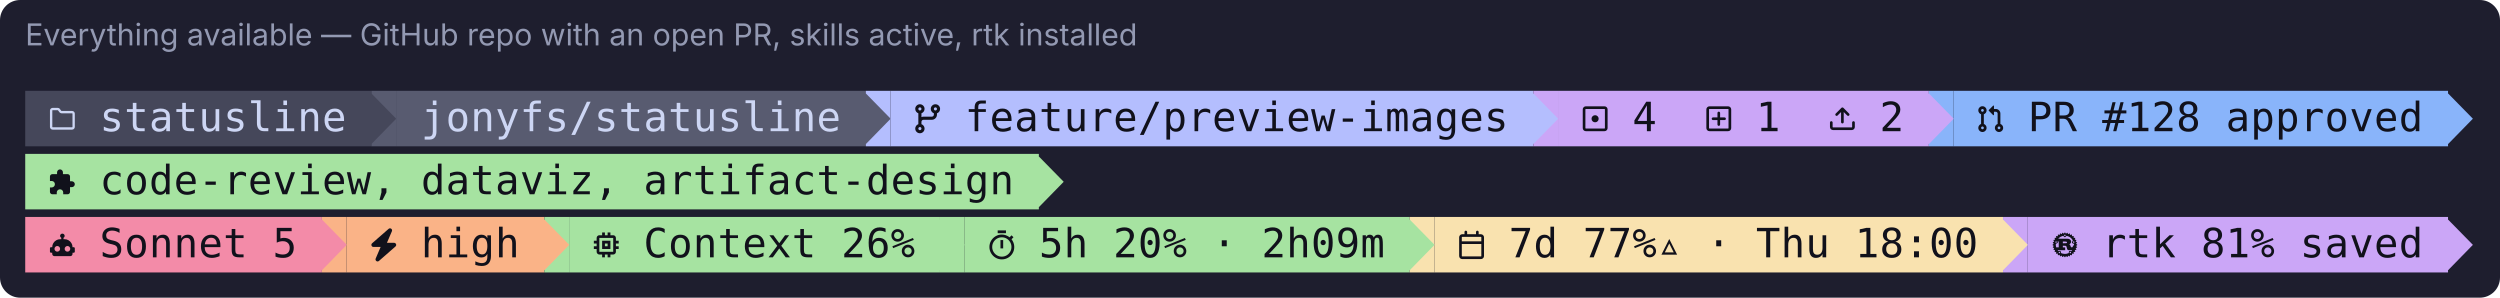
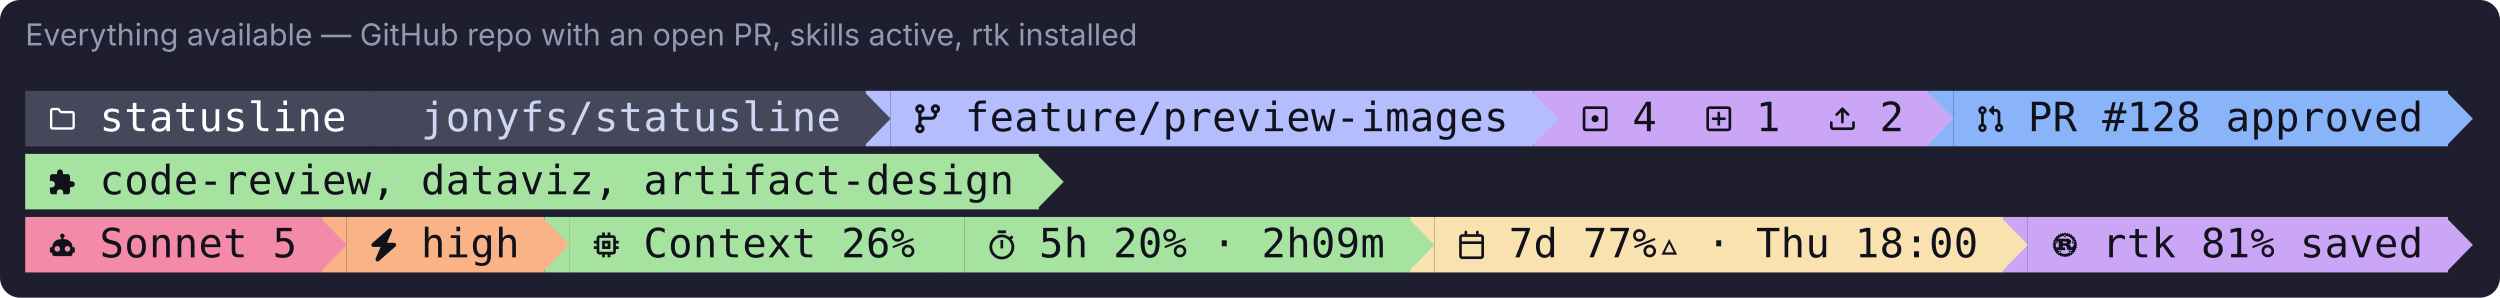
<svg xmlns="http://www.w3.org/2000/svg" width="991" height="118" viewBox="0 0 991 118" role="img" aria-label="Everything available — GitHub repo with an open PR, skills active, rtk installed">
  <rect width="991" height="118" rx="8" fill="#1e1e2e" />
  <text x="10" y="18" font-family="-apple-system,Segoe UI,system-ui,sans-serif" font-size="12" fill="#9399b2">Everything available — GitHub repo with an open PR, skills active, rtk installed</text>
  <rect x="10.00" y="36" width="137.20" height="22" fill="rgb(69,71,90)" />
-   <path d="M0 994Q0 1048 38.0 1086.0Q76 1124 132 1126H376Q406 1126 434 1112Q462 1098 480 1072L548 982Q554 976 562 976H1068Q1124 976 1162.0 938.0Q1200 900 1200 844V206Q1200 152 1162.0 114.0Q1124 76 1068 74H132Q78 74 38 114Q0 152 0 206ZM132 1012Q124 1012 118 1008Q114 1002 114 994V206Q114 198 118 194Q124 188 132 188H1068Q1076 188 1082 194Q1088 200 1088 206V844Q1088 852 1083.0 857.0Q1078 862 1068 862H562Q532 862 504.0 876.0Q476 890 458 914L390 1006Q384 1012 376 1012Z" fill="rgb(205,214,244)" transform="translate(19.80 52.00) scale(0.00821 -0.00821)" />
-   <text x="44.30" y="52" text-anchor="middle" font-family="ui-monospace,SFMono-Regular,Menlo,Consolas,monospace" font-size="16" fill="rgb(205,214,244)">s</text>
-   <text x="54.10" y="52" text-anchor="middle" font-family="ui-monospace,SFMono-Regular,Menlo,Consolas,monospace" font-size="16" fill="rgb(205,214,244)">t</text>
-   <text x="63.90" y="52" text-anchor="middle" font-family="ui-monospace,SFMono-Regular,Menlo,Consolas,monospace" font-size="16" fill="rgb(205,214,244)">a</text>
-   <text x="73.70" y="52" text-anchor="middle" font-family="ui-monospace,SFMono-Regular,Menlo,Consolas,monospace" font-size="16" fill="rgb(205,214,244)">t</text>
-   <text x="83.50" y="52" text-anchor="middle" font-family="ui-monospace,SFMono-Regular,Menlo,Consolas,monospace" font-size="16" fill="rgb(205,214,244)">u</text>
-   <text x="93.30" y="52" text-anchor="middle" font-family="ui-monospace,SFMono-Regular,Menlo,Consolas,monospace" font-size="16" fill="rgb(205,214,244)">s</text>
-   <text x="103.10" y="52" text-anchor="middle" font-family="ui-monospace,SFMono-Regular,Menlo,Consolas,monospace" font-size="16" fill="rgb(205,214,244)">l</text>
-   <text x="112.90" y="52" text-anchor="middle" font-family="ui-monospace,SFMono-Regular,Menlo,Consolas,monospace" font-size="16" fill="rgb(205,214,244)">i</text>
-   <text x="122.70" y="52" text-anchor="middle" font-family="ui-monospace,SFMono-Regular,Menlo,Consolas,monospace" font-size="16" fill="rgb(205,214,244)">n</text>
-   <text x="132.50" y="52" text-anchor="middle" font-family="ui-monospace,SFMono-Regular,Menlo,Consolas,monospace" font-size="16" fill="rgb(205,214,244)">e</text>
-   <rect x="147.20" y="36" width="9.80" height="22" fill="rgb(88,91,112)" />
+   <path d="M0 994Q0 1048 38.0 1086.0Q76 1124 132 1126H376Q406 1126 434 1112Q462 1098 480 1072L548 982Q554 976 562 976H1068Q1124 976 1162.0 938.0Q1200 900 1200 844V206Q1200 152 1162.0 114.0Q1124 76 1068 74H132Q78 74 38 114Q0 152 0 206ZM132 1012Q124 1012 118 1008Q114 1002 114 994V206Q114 198 118 194Q124 188 132 188H1068Q1076 188 1082 194Q1088 200 1088 206V844Q1088 852 1083.0 857.0Q1078 862 1068 862H562Q532 862 504.0 876.0Q476 890 458 914L390 1006Q384 1012 376 1012Z" fill="rgb(255,255,255)" transform="translate(19.80 52.00) scale(0.00821 -0.00821)" />
+   <text x="44.30" y="52" text-anchor="middle" font-family="ui-monospace,SFMono-Regular,Menlo,Consolas,monospace" font-size="16" fill="rgb(255,255,255)">s</text>
+   <text x="54.10" y="52" text-anchor="middle" font-family="ui-monospace,SFMono-Regular,Menlo,Consolas,monospace" font-size="16" fill="rgb(255,255,255)">t</text>
+   <text x="63.90" y="52" text-anchor="middle" font-family="ui-monospace,SFMono-Regular,Menlo,Consolas,monospace" font-size="16" fill="rgb(255,255,255)">a</text>
+   <text x="73.70" y="52" text-anchor="middle" font-family="ui-monospace,SFMono-Regular,Menlo,Consolas,monospace" font-size="16" fill="rgb(255,255,255)">t</text>
+   <text x="83.50" y="52" text-anchor="middle" font-family="ui-monospace,SFMono-Regular,Menlo,Consolas,monospace" font-size="16" fill="rgb(255,255,255)">u</text>
+   <text x="93.30" y="52" text-anchor="middle" font-family="ui-monospace,SFMono-Regular,Menlo,Consolas,monospace" font-size="16" fill="rgb(255,255,255)">s</text>
+   <text x="103.10" y="52" text-anchor="middle" font-family="ui-monospace,SFMono-Regular,Menlo,Consolas,monospace" font-size="16" fill="rgb(255,255,255)">l</text>
+   <text x="112.90" y="52" text-anchor="middle" font-family="ui-monospace,SFMono-Regular,Menlo,Consolas,monospace" font-size="16" fill="rgb(255,255,255)">i</text>
+   <text x="122.70" y="52" text-anchor="middle" font-family="ui-monospace,SFMono-Regular,Menlo,Consolas,monospace" font-size="16" fill="rgb(255,255,255)">n</text>
+   <text x="132.50" y="52" text-anchor="middle" font-family="ui-monospace,SFMono-Regular,Menlo,Consolas,monospace" font-size="16" fill="rgb(255,255,255)">e</text>
+   <rect x="147.20" y="36" width="9.80" height="22" fill="rgb(69,71,90)" />
  <path d="M-72 1812H13L1200 602L13 -612H-72Z" fill="rgb(69,71,90)" transform="translate(147.20 52.00) scale(0.00821 -0.00821)" />
-   <rect x="157.00" y="36" width="186.20" height="22" fill="rgb(88,91,112)" />
+   <rect x="157.00" y="36" width="186.20" height="22" fill="rgb(69,71,90)" />
  <text x="171.70" y="52" text-anchor="middle" font-family="ui-monospace,SFMono-Regular,Menlo,Consolas,monospace" font-size="16" fill="rgb(205,214,244)">j</text>
  <text x="181.50" y="52" text-anchor="middle" font-family="ui-monospace,SFMono-Regular,Menlo,Consolas,monospace" font-size="16" fill="rgb(205,214,244)">o</text>
  <text x="191.30" y="52" text-anchor="middle" font-family="ui-monospace,SFMono-Regular,Menlo,Consolas,monospace" font-size="16" fill="rgb(205,214,244)">n</text>
  <text x="201.10" y="52" text-anchor="middle" font-family="ui-monospace,SFMono-Regular,Menlo,Consolas,monospace" font-size="16" fill="rgb(205,214,244)">y</text>
  <text x="210.90" y="52" text-anchor="middle" font-family="ui-monospace,SFMono-Regular,Menlo,Consolas,monospace" font-size="16" fill="rgb(205,214,244)">f</text>
  <text x="220.70" y="52" text-anchor="middle" font-family="ui-monospace,SFMono-Regular,Menlo,Consolas,monospace" font-size="16" fill="rgb(205,214,244)">s</text>
  <text x="230.50" y="52" text-anchor="middle" font-family="ui-monospace,SFMono-Regular,Menlo,Consolas,monospace" font-size="16" fill="rgb(205,214,244)">/</text>
  <text x="240.30" y="52" text-anchor="middle" font-family="ui-monospace,SFMono-Regular,Menlo,Consolas,monospace" font-size="16" fill="rgb(205,214,244)">s</text>
  <text x="250.10" y="52" text-anchor="middle" font-family="ui-monospace,SFMono-Regular,Menlo,Consolas,monospace" font-size="16" fill="rgb(205,214,244)">t</text>
  <text x="259.90" y="52" text-anchor="middle" font-family="ui-monospace,SFMono-Regular,Menlo,Consolas,monospace" font-size="16" fill="rgb(205,214,244)">a</text>
  <text x="269.70" y="52" text-anchor="middle" font-family="ui-monospace,SFMono-Regular,Menlo,Consolas,monospace" font-size="16" fill="rgb(205,214,244)">t</text>
  <text x="279.50" y="52" text-anchor="middle" font-family="ui-monospace,SFMono-Regular,Menlo,Consolas,monospace" font-size="16" fill="rgb(205,214,244)">u</text>
  <text x="289.30" y="52" text-anchor="middle" font-family="ui-monospace,SFMono-Regular,Menlo,Consolas,monospace" font-size="16" fill="rgb(205,214,244)">s</text>
  <text x="299.10" y="52" text-anchor="middle" font-family="ui-monospace,SFMono-Regular,Menlo,Consolas,monospace" font-size="16" fill="rgb(205,214,244)">l</text>
  <text x="308.90" y="52" text-anchor="middle" font-family="ui-monospace,SFMono-Regular,Menlo,Consolas,monospace" font-size="16" fill="rgb(205,214,244)">i</text>
  <text x="318.70" y="52" text-anchor="middle" font-family="ui-monospace,SFMono-Regular,Menlo,Consolas,monospace" font-size="16" fill="rgb(205,214,244)">n</text>
  <text x="328.50" y="52" text-anchor="middle" font-family="ui-monospace,SFMono-Regular,Menlo,Consolas,monospace" font-size="16" fill="rgb(205,214,244)">e</text>
  <rect x="343.20" y="36" width="9.80" height="22" fill="rgb(180,190,254)" />
-   <path d="M-72 1812H13L1200 602L13 -612H-72Z" fill="rgb(88,91,112)" transform="translate(343.20 52.00) scale(0.00821 -0.00821)" />
+   <path d="M-72 1812H13L1200 602L13 -612H-72Z" fill="rgb(69,71,90)" transform="translate(343.20 52.00) scale(0.00821 -0.00821)" />
  <rect x="353.00" y="36" width="254.80" height="22" fill="rgb(180,190,254)" />
  <path d="M750 1076Q750 1168 816.0 1234.0Q882 1300 975.0 1300.0Q1068 1300 1134.0 1234.0Q1200 1168 1200 1076Q1200 1004 1158 944Q1116 886 1049 864V800Q1049 698 976 624Q903 550 800 550H400Q359 550 329 522Q299 492 300 450V338Q366 314 408.0 256.0Q450 198 450 126Q450 32 384.0 -34.0Q318 -100 225 -100Q132 -100 66 -34Q0 32 0 126Q0 198 42.0 256.0Q84 314 150 338V864Q84 888 42.0 946.0Q0 1004 0 1076Q0 1168 66.0 1234.0Q132 1300 225.0 1300.0Q318 1300 384.0 1234.0Q450 1168 450 1076Q450 1004 408.0 946.0Q366 888 300 864V680Q348 700 400 700H800Q841 700 871.0 730.0Q901 760 900 800V864Q834 888 792.0 946.0Q750 1004 750 1076ZM225 1000Q255 1000 277.0 1022.0Q299 1044 300 1076Q300 1106 278.0 1128.0Q256 1150 225.0 1150.0Q194 1150 172.0 1128.0Q150 1106 150.0 1075.0Q150 1044 172.0 1022.0Q194 1000 225 1000ZM975 1000Q1005 1000 1027.0 1022.0Q1049 1044 1049.0 1075.0Q1049 1106 1028 1128Q1006 1150 975.0 1150.0Q944 1150 922.0 1128.0Q900 1106 900.0 1075.0Q900 1044 922.0 1022.0Q944 1000 975 1000ZM225 50Q255 50 277 72Q299 94 300 126Q300 156 278.0 178.0Q256 200 225.0 200.0Q194 200 172.0 178.0Q150 156 150.0 125.0Q150 94 172.0 72.0Q194 50 225 50Z" fill="rgb(17,17,27)" transform="translate(362.80 52.00) scale(0.00821 -0.00821)" />
  <text x="387.30" y="52" text-anchor="middle" font-family="ui-monospace,SFMono-Regular,Menlo,Consolas,monospace" font-size="16" fill="rgb(17,17,27)">f</text>
  <text x="397.10" y="52" text-anchor="middle" font-family="ui-monospace,SFMono-Regular,Menlo,Consolas,monospace" font-size="16" fill="rgb(17,17,27)">e</text>
  <text x="406.90" y="52" text-anchor="middle" font-family="ui-monospace,SFMono-Regular,Menlo,Consolas,monospace" font-size="16" fill="rgb(17,17,27)">a</text>
  <text x="416.70" y="52" text-anchor="middle" font-family="ui-monospace,SFMono-Regular,Menlo,Consolas,monospace" font-size="16" fill="rgb(17,17,27)">t</text>
  <text x="426.50" y="52" text-anchor="middle" font-family="ui-monospace,SFMono-Regular,Menlo,Consolas,monospace" font-size="16" fill="rgb(17,17,27)">u</text>
  <text x="436.30" y="52" text-anchor="middle" font-family="ui-monospace,SFMono-Regular,Menlo,Consolas,monospace" font-size="16" fill="rgb(17,17,27)">r</text>
  <text x="446.10" y="52" text-anchor="middle" font-family="ui-monospace,SFMono-Regular,Menlo,Consolas,monospace" font-size="16" fill="rgb(17,17,27)">e</text>
  <text x="455.90" y="52" text-anchor="middle" font-family="ui-monospace,SFMono-Regular,Menlo,Consolas,monospace" font-size="16" fill="rgb(17,17,27)">/</text>
  <text x="465.70" y="52" text-anchor="middle" font-family="ui-monospace,SFMono-Regular,Menlo,Consolas,monospace" font-size="16" fill="rgb(17,17,27)">p</text>
  <text x="475.50" y="52" text-anchor="middle" font-family="ui-monospace,SFMono-Regular,Menlo,Consolas,monospace" font-size="16" fill="rgb(17,17,27)">r</text>
  <text x="485.30" y="52" text-anchor="middle" font-family="ui-monospace,SFMono-Regular,Menlo,Consolas,monospace" font-size="16" fill="rgb(17,17,27)">e</text>
  <text x="495.10" y="52" text-anchor="middle" font-family="ui-monospace,SFMono-Regular,Menlo,Consolas,monospace" font-size="16" fill="rgb(17,17,27)">v</text>
  <text x="504.90" y="52" text-anchor="middle" font-family="ui-monospace,SFMono-Regular,Menlo,Consolas,monospace" font-size="16" fill="rgb(17,17,27)">i</text>
  <text x="514.70" y="52" text-anchor="middle" font-family="ui-monospace,SFMono-Regular,Menlo,Consolas,monospace" font-size="16" fill="rgb(17,17,27)">e</text>
  <text x="524.50" y="52" text-anchor="middle" font-family="ui-monospace,SFMono-Regular,Menlo,Consolas,monospace" font-size="16" fill="rgb(17,17,27)">w</text>
  <text x="534.30" y="52" text-anchor="middle" font-family="ui-monospace,SFMono-Regular,Menlo,Consolas,monospace" font-size="16" fill="rgb(17,17,27)">-</text>
  <text x="544.10" y="52" text-anchor="middle" font-family="ui-monospace,SFMono-Regular,Menlo,Consolas,monospace" font-size="16" fill="rgb(17,17,27)">i</text>
  <text x="553.90" y="52" text-anchor="middle" font-family="ui-monospace,SFMono-Regular,Menlo,Consolas,monospace" font-size="16" fill="rgb(17,17,27)">m</text>
  <text x="563.70" y="52" text-anchor="middle" font-family="ui-monospace,SFMono-Regular,Menlo,Consolas,monospace" font-size="16" fill="rgb(17,17,27)">a</text>
  <text x="573.50" y="52" text-anchor="middle" font-family="ui-monospace,SFMono-Regular,Menlo,Consolas,monospace" font-size="16" fill="rgb(17,17,27)">g</text>
  <text x="583.30" y="52" text-anchor="middle" font-family="ui-monospace,SFMono-Regular,Menlo,Consolas,monospace" font-size="16" fill="rgb(17,17,27)">e</text>
  <text x="593.10" y="52" text-anchor="middle" font-family="ui-monospace,SFMono-Regular,Menlo,Consolas,monospace" font-size="16" fill="rgb(17,17,27)">s</text>
  <rect x="607.80" y="36" width="9.80" height="22" fill="rgb(203,166,247)" />
  <path d="M-72 1812H13L1200 602L13 -612H-72Z" fill="rgb(180,190,254)" transform="translate(607.80 52.00) scale(0.00821 -0.00821)" />
  <rect x="617.60" y="36" width="147.00" height="22" fill="rgb(203,166,247)" />
  <path d="M1050 1200Q1112 1200 1156 1157Q1200 1113 1200 1050V150Q1200 87 1156 44Q1112 0 1050 0H150Q88 0 44.0 44.0Q0 88 0 150V1050Q0 1113 44.0 1157.0Q88 1201 150 1200ZM150 1072Q142 1072 134 1065Q128 1059 128 1050V150Q128 141 134.0 135.0Q140 129 150 129H1050Q1058 129 1066 135Q1070 141 1070 150V1050Q1070 1059 1066 1065Q1060 1071 1050 1072ZM600 429H596Q524 429 474.0 479.0Q424 529 424.0 600.0Q424 671 474.0 721.0Q524 771 596 771H600Q670 770 719.0 720.0Q768 670 768.0 600.0Q768 530 719.0 480.0Q670 430 600 429Z" fill="rgb(17,17,27)" transform="translate(627.40 52.00) scale(0.00821 -0.00821)" />
  <text x="651.90" y="52" text-anchor="middle" font-family="ui-monospace,SFMono-Regular,Menlo,Consolas,monospace" font-size="16" fill="rgb(17,17,27)">4</text>
  <path d="M150 1200H1050Q1112 1200 1156 1157Q1200 1113 1200 1050V150Q1200 87 1156 44Q1112 0 1050 0H150Q88 0 44.0 44.0Q0 88 0 150V1050Q0 1113 44 1157Q88 1200 150 1200ZM1050 1072H150Q142 1072 134 1065Q128 1059 128 1050V150Q128 141 134.0 135.0Q140 129 150 129H1050Q1058 129 1066 135Q1070 141 1070 150V1050Q1070 1059 1066 1065Q1058 1072 1050 1072ZM664 879V664H878Q904 664 924 646Q942 627 942.0 600.0Q942 573 924 555Q904 536 878 536H664V322Q664 295 645.0 276.0Q626 257 600.0 257.0Q574 257 555.0 276.0Q536 295 536 322V536H322Q296 536 277.0 555.0Q258 574 258.0 600.0Q258 626 276 646Q296 665 322 664H536V879Q536 905 555.0 924.0Q574 943 600.0 943.0Q626 943 645.0 924.0Q664 905 664 879Z" fill="rgb(17,17,27)" transform="translate(676.40 52.00) scale(0.00821 -0.00821)" />
  <text x="700.90" y="52" text-anchor="middle" font-family="ui-monospace,SFMono-Regular,Menlo,Consolas,monospace" font-size="16" fill="rgb(17,17,27)">1</text>
  <path d="M150 54Q88 54 44.0 98.0Q0 142 0 204V418Q0 444 19.0 463.0Q38 482 64.0 482.0Q90 482 110 462Q128 444 128 418V204Q128 194 134.0 188.0Q140 182 150 182H1050Q1058 182 1066 188Q1070 194 1070 204V418Q1070 444 1090 462Q1110 482 1136 482Q1162 482 1181.0 463.0Q1200 444 1200 418V204Q1200 140 1156 98Q1112 54 1050 54ZM924 848Q942 830 942.0 803.0Q942 776 923.0 757.0Q904 738 878 738Q852 738 832 758L664 926V440Q664 412 645.0 393.0Q626 374 600.0 374.0Q574 374 555.0 393.0Q536 412 536 440V926L368 758Q348 738 322 738Q296 738 277.0 757.0Q258 776 258.0 803.0Q258 830 276 848L554 1128Q574 1146 600 1146Q626 1146 646 1128Z" fill="rgb(17,17,27)" transform="translate(725.40 52.00) scale(0.00821 -0.00821)" />
  <text x="749.90" y="52" text-anchor="middle" font-family="ui-monospace,SFMono-Regular,Menlo,Consolas,monospace" font-size="16" fill="rgb(17,17,27)">2</text>
  <rect x="764.60" y="36" width="9.80" height="22" fill="rgb(137,180,250)" />
  <path d="M-72 1812H13L1200 602L13 -612H-72Z" fill="rgb(203,166,247)" transform="translate(764.60 52.00) scale(0.00821 -0.00821)" />
  <rect x="774.40" y="36" width="196.00" height="22" fill="rgb(137,180,250)" />
  <path d="M0 1005Q0 1087 59.0 1146.0Q118 1205 200.0 1205.0Q282 1205 341.0 1146.0Q400 1087 400 1004Q400 940 363.0 889.0Q326 838 267 816V349Q326 328 363 276Q400 225 400 160Q400 78 341.0 19.0Q282 -40 200.0 -40.0Q118 -40 59.0 19.0Q0 78 0 160Q0 224 38 276Q75 327 134 349V816Q75 837 38 889Q0 941 0 1005ZM505 1020 718 1233Q725 1240 733 1240Q742 1240 749.0 1234.0Q756 1228 756 1218V1072H845Q937 1072 1001 1006Q1066 941 1066 849V349Q1125 328 1163 276Q1200 225 1200 160Q1200 78 1141.0 19.0Q1082 -40 1000.0 -40.0Q918 -40 859.0 19.0Q800 78 800 160Q800 224 837 276Q874 327 933 349V849Q933 885 907 912Q881 938 845 938H756V792V791Q756 782 749.0 776.0Q742 770 733 769Q724 769 718 776L505 989Q498 996 498 1005Q498 1013 505 1020ZM154 1052Q134 1033 134.0 1005.0Q134 977 154 958Q174 938 200 938Q227 938 247.0 958.0Q267 978 267 1005Q267 1033 247 1052Q227 1072 200.0 1072.0Q173 1072 154 1052ZM154 207Q134 188 134.0 160.0Q134 132 154 113Q174 93 200 93Q227 93 247.0 113.0Q267 133 267 160Q267 188 247 207Q227 227 200.0 227.0Q173 227 154 207ZM933 160Q933 132 953 113Q973 93 1000.0 93.0Q1027 93 1047.0 113.0Q1067 133 1066 160Q1066 188 1047.0 207.0Q1028 226 1000 227Q972 227 953 207Q933 187 933 160Z" fill="rgb(17,17,27)" transform="translate(784.20 52.00) scale(0.00821 -0.00821)" />
  <text x="808.70" y="52" text-anchor="middle" font-family="ui-monospace,SFMono-Regular,Menlo,Consolas,monospace" font-size="16" fill="rgb(17,17,27)">P</text>
  <text x="818.50" y="52" text-anchor="middle" font-family="ui-monospace,SFMono-Regular,Menlo,Consolas,monospace" font-size="16" fill="rgb(17,17,27)">R</text>
  <text x="838.10" y="52" text-anchor="middle" font-family="ui-monospace,SFMono-Regular,Menlo,Consolas,monospace" font-size="16" fill="rgb(17,17,27)">#</text>
  <text x="847.90" y="52" text-anchor="middle" font-family="ui-monospace,SFMono-Regular,Menlo,Consolas,monospace" font-size="16" fill="rgb(17,17,27)">1</text>
  <text x="857.70" y="52" text-anchor="middle" font-family="ui-monospace,SFMono-Regular,Menlo,Consolas,monospace" font-size="16" fill="rgb(17,17,27)">2</text>
  <text x="867.50" y="52" text-anchor="middle" font-family="ui-monospace,SFMono-Regular,Menlo,Consolas,monospace" font-size="16" fill="rgb(17,17,27)">8</text>
  <text x="887.10" y="52" text-anchor="middle" font-family="ui-monospace,SFMono-Regular,Menlo,Consolas,monospace" font-size="16" fill="rgb(17,17,27)">a</text>
  <text x="896.90" y="52" text-anchor="middle" font-family="ui-monospace,SFMono-Regular,Menlo,Consolas,monospace" font-size="16" fill="rgb(17,17,27)">p</text>
  <text x="906.70" y="52" text-anchor="middle" font-family="ui-monospace,SFMono-Regular,Menlo,Consolas,monospace" font-size="16" fill="rgb(17,17,27)">p</text>
  <text x="916.50" y="52" text-anchor="middle" font-family="ui-monospace,SFMono-Regular,Menlo,Consolas,monospace" font-size="16" fill="rgb(17,17,27)">r</text>
  <text x="926.30" y="52" text-anchor="middle" font-family="ui-monospace,SFMono-Regular,Menlo,Consolas,monospace" font-size="16" fill="rgb(17,17,27)">o</text>
  <text x="936.10" y="52" text-anchor="middle" font-family="ui-monospace,SFMono-Regular,Menlo,Consolas,monospace" font-size="16" fill="rgb(17,17,27)">v</text>
  <text x="945.90" y="52" text-anchor="middle" font-family="ui-monospace,SFMono-Regular,Menlo,Consolas,monospace" font-size="16" fill="rgb(17,17,27)">e</text>
  <text x="955.70" y="52" text-anchor="middle" font-family="ui-monospace,SFMono-Regular,Menlo,Consolas,monospace" font-size="16" fill="rgb(17,17,27)">d</text>
  <path d="M-72 1812H13L1200 602L13 -612H-72Z" fill="rgb(137,180,250)" transform="translate(970.40 52.00) scale(0.00821 -0.00821)" />
  <rect x="10.00" y="61" width="401.80" height="22" fill="rgb(166,227,161)" />
  <path d="M1055 626H969V857Q969 903 935.5 936.5Q902 970 857 970H627V1056Q627 1115 585.5 1157.5Q544 1200 485.0 1200.0Q426 1200 384.5 1157.0Q343 1114 343 1056V970H113Q67 970 33.5 936.5Q0 903 0 857V640H86Q150 640 194.5 594.5Q239 549 239.0 484.5Q239 420 194.5 374.5Q150 329 86 329H0V112Q0 66 33.5 33.0Q67 0 113 0H329V86Q329 150 375.0 194.0Q421 238 485.0 238.0Q549 238 594.5 194.0Q640 150 640 86V0H857Q903 0 936.0 33.5Q969 67 969 112V343H1055Q1114 343 1157.0 384.5Q1200 426 1200.0 484.5Q1200 543 1157.0 584.5Q1114 626 1055 626Z" fill="rgb(17,17,27)" transform="translate(19.80 77.00) scale(0.00821 -0.00821)" />
  <text x="44.30" y="77" text-anchor="middle" font-family="ui-monospace,SFMono-Regular,Menlo,Consolas,monospace" font-size="16" fill="rgb(17,17,27)">c</text>
  <text x="54.10" y="77" text-anchor="middle" font-family="ui-monospace,SFMono-Regular,Menlo,Consolas,monospace" font-size="16" fill="rgb(17,17,27)">o</text>
  <text x="63.90" y="77" text-anchor="middle" font-family="ui-monospace,SFMono-Regular,Menlo,Consolas,monospace" font-size="16" fill="rgb(17,17,27)">d</text>
  <text x="73.70" y="77" text-anchor="middle" font-family="ui-monospace,SFMono-Regular,Menlo,Consolas,monospace" font-size="16" fill="rgb(17,17,27)">e</text>
  <text x="83.50" y="77" text-anchor="middle" font-family="ui-monospace,SFMono-Regular,Menlo,Consolas,monospace" font-size="16" fill="rgb(17,17,27)">-</text>
  <text x="93.30" y="77" text-anchor="middle" font-family="ui-monospace,SFMono-Regular,Menlo,Consolas,monospace" font-size="16" fill="rgb(17,17,27)">r</text>
  <text x="103.10" y="77" text-anchor="middle" font-family="ui-monospace,SFMono-Regular,Menlo,Consolas,monospace" font-size="16" fill="rgb(17,17,27)">e</text>
  <text x="112.90" y="77" text-anchor="middle" font-family="ui-monospace,SFMono-Regular,Menlo,Consolas,monospace" font-size="16" fill="rgb(17,17,27)">v</text>
  <text x="122.70" y="77" text-anchor="middle" font-family="ui-monospace,SFMono-Regular,Menlo,Consolas,monospace" font-size="16" fill="rgb(17,17,27)">i</text>
  <text x="132.50" y="77" text-anchor="middle" font-family="ui-monospace,SFMono-Regular,Menlo,Consolas,monospace" font-size="16" fill="rgb(17,17,27)">e</text>
  <text x="142.30" y="77" text-anchor="middle" font-family="ui-monospace,SFMono-Regular,Menlo,Consolas,monospace" font-size="16" fill="rgb(17,17,27)">w</text>
  <text x="152.10" y="77" text-anchor="middle" font-family="ui-monospace,SFMono-Regular,Menlo,Consolas,monospace" font-size="16" fill="rgb(17,17,27)">,</text>
  <text x="171.70" y="77" text-anchor="middle" font-family="ui-monospace,SFMono-Regular,Menlo,Consolas,monospace" font-size="16" fill="rgb(17,17,27)">d</text>
  <text x="181.50" y="77" text-anchor="middle" font-family="ui-monospace,SFMono-Regular,Menlo,Consolas,monospace" font-size="16" fill="rgb(17,17,27)">a</text>
  <text x="191.30" y="77" text-anchor="middle" font-family="ui-monospace,SFMono-Regular,Menlo,Consolas,monospace" font-size="16" fill="rgb(17,17,27)">t</text>
  <text x="201.10" y="77" text-anchor="middle" font-family="ui-monospace,SFMono-Regular,Menlo,Consolas,monospace" font-size="16" fill="rgb(17,17,27)">a</text>
  <text x="210.90" y="77" text-anchor="middle" font-family="ui-monospace,SFMono-Regular,Menlo,Consolas,monospace" font-size="16" fill="rgb(17,17,27)">v</text>
  <text x="220.70" y="77" text-anchor="middle" font-family="ui-monospace,SFMono-Regular,Menlo,Consolas,monospace" font-size="16" fill="rgb(17,17,27)">i</text>
  <text x="230.50" y="77" text-anchor="middle" font-family="ui-monospace,SFMono-Regular,Menlo,Consolas,monospace" font-size="16" fill="rgb(17,17,27)">z</text>
  <text x="240.30" y="77" text-anchor="middle" font-family="ui-monospace,SFMono-Regular,Menlo,Consolas,monospace" font-size="16" fill="rgb(17,17,27)">,</text>
  <text x="259.90" y="77" text-anchor="middle" font-family="ui-monospace,SFMono-Regular,Menlo,Consolas,monospace" font-size="16" fill="rgb(17,17,27)">a</text>
  <text x="269.70" y="77" text-anchor="middle" font-family="ui-monospace,SFMono-Regular,Menlo,Consolas,monospace" font-size="16" fill="rgb(17,17,27)">r</text>
  <text x="279.50" y="77" text-anchor="middle" font-family="ui-monospace,SFMono-Regular,Menlo,Consolas,monospace" font-size="16" fill="rgb(17,17,27)">t</text>
  <text x="289.30" y="77" text-anchor="middle" font-family="ui-monospace,SFMono-Regular,Menlo,Consolas,monospace" font-size="16" fill="rgb(17,17,27)">i</text>
  <text x="299.10" y="77" text-anchor="middle" font-family="ui-monospace,SFMono-Regular,Menlo,Consolas,monospace" font-size="16" fill="rgb(17,17,27)">f</text>
  <text x="308.90" y="77" text-anchor="middle" font-family="ui-monospace,SFMono-Regular,Menlo,Consolas,monospace" font-size="16" fill="rgb(17,17,27)">a</text>
  <text x="318.70" y="77" text-anchor="middle" font-family="ui-monospace,SFMono-Regular,Menlo,Consolas,monospace" font-size="16" fill="rgb(17,17,27)">c</text>
  <text x="328.50" y="77" text-anchor="middle" font-family="ui-monospace,SFMono-Regular,Menlo,Consolas,monospace" font-size="16" fill="rgb(17,17,27)">t</text>
  <text x="338.30" y="77" text-anchor="middle" font-family="ui-monospace,SFMono-Regular,Menlo,Consolas,monospace" font-size="16" fill="rgb(17,17,27)">-</text>
  <text x="348.10" y="77" text-anchor="middle" font-family="ui-monospace,SFMono-Regular,Menlo,Consolas,monospace" font-size="16" fill="rgb(17,17,27)">d</text>
  <text x="357.90" y="77" text-anchor="middle" font-family="ui-monospace,SFMono-Regular,Menlo,Consolas,monospace" font-size="16" fill="rgb(17,17,27)">e</text>
  <text x="367.70" y="77" text-anchor="middle" font-family="ui-monospace,SFMono-Regular,Menlo,Consolas,monospace" font-size="16" fill="rgb(17,17,27)">s</text>
  <text x="377.50" y="77" text-anchor="middle" font-family="ui-monospace,SFMono-Regular,Menlo,Consolas,monospace" font-size="16" fill="rgb(17,17,27)">i</text>
  <text x="387.30" y="77" text-anchor="middle" font-family="ui-monospace,SFMono-Regular,Menlo,Consolas,monospace" font-size="16" fill="rgb(17,17,27)">g</text>
  <text x="397.10" y="77" text-anchor="middle" font-family="ui-monospace,SFMono-Regular,Menlo,Consolas,monospace" font-size="16" fill="rgb(17,17,27)">n</text>
  <path d="M-72 1812H13L1200 602L13 -612H-72Z" fill="rgb(166,227,161)" transform="translate(411.80 77.00) scale(0.00821 -0.00821)" />
  <rect x="10.00" y="86" width="117.60" height="22" fill="rgb(243,139,168)" />
  <path d="M600 1144Q646 1144 678.0 1112.0Q710 1080 710 1037Q710 1006 694.0 980.5Q678 955 654 943V874H710Q812 874 900.0 821.5Q988 769 1039.0 682.0Q1090 595 1090 490H1144Q1166 490 1183.0 475.0Q1200 460 1200 437V274Q1200 251 1183.0 235.5Q1166 220 1144 220H1090V164Q1090 120 1058.0 88.0Q1026 56 980 56H220Q174 56 142.0 88.0Q110 120 110 164V220H56Q34 220 17.0 235.0Q0 250 0 274V437Q0 460 16.0 475.0Q32 490 56 490H110Q110 595 161.0 682.0Q212 769 300.0 821.5Q388 874 490 874H546V943Q522 956 506.0 981.0Q490 1006 490 1037Q490 1081 522.0 1112.5Q554 1144 600 1144ZM354 546Q298 546 259.0 505.5Q220 465 220.0 409.0Q220 353 259.0 313.5Q298 274 354.0 274.0Q410 274 450.0 313.5Q490 353 490.0 409.0Q490 465 450.0 505.5Q410 546 354 546ZM846 546Q790 546 750.0 505.5Q710 465 710.0 409.0Q710 353 749.0 313.5Q788 274 844.0 274.0Q900 274 940.0 313.5Q980 353 980.0 409.0Q980 465 941.0 505.5Q902 546 846 546Z" fill="rgb(17,17,27)" transform="translate(19.80 102.00) scale(0.00821 -0.00821)" />
  <text x="44.30" y="102" text-anchor="middle" font-family="ui-monospace,SFMono-Regular,Menlo,Consolas,monospace" font-size="16" fill="rgb(17,17,27)">S</text>
  <text x="54.10" y="102" text-anchor="middle" font-family="ui-monospace,SFMono-Regular,Menlo,Consolas,monospace" font-size="16" fill="rgb(17,17,27)">o</text>
  <text x="63.90" y="102" text-anchor="middle" font-family="ui-monospace,SFMono-Regular,Menlo,Consolas,monospace" font-size="16" fill="rgb(17,17,27)">n</text>
  <text x="73.70" y="102" text-anchor="middle" font-family="ui-monospace,SFMono-Regular,Menlo,Consolas,monospace" font-size="16" fill="rgb(17,17,27)">n</text>
  <text x="83.50" y="102" text-anchor="middle" font-family="ui-monospace,SFMono-Regular,Menlo,Consolas,monospace" font-size="16" fill="rgb(17,17,27)">e</text>
  <text x="93.30" y="102" text-anchor="middle" font-family="ui-monospace,SFMono-Regular,Menlo,Consolas,monospace" font-size="16" fill="rgb(17,17,27)">t</text>
  <text x="112.90" y="102" text-anchor="middle" font-family="ui-monospace,SFMono-Regular,Menlo,Consolas,monospace" font-size="16" fill="rgb(17,17,27)">5</text>
  <rect x="127.60" y="86" width="9.80" height="22" fill="rgb(250,179,135)" />
  <path d="M-72 1812H13L1200 602L13 -612H-72Z" fill="rgb(243,139,168)" transform="translate(127.60 102.00) scale(0.00821 -0.00821)" />
  <rect x="137.40" y="86" width="78.40" height="22" fill="rgb(250,179,135)" />
  <path d="M993 1260 753 700H1101Q1131 700 1156.0 682.0Q1181 664 1193.0 635.0Q1205 606 1197 575Q1189 545 1167 525L367 -175Q339 -198 307 -200Q273 -202 243 -181Q215 -161 205 -126Q195 -92 209 -60L449 501H101Q71 501 45 518Q19 536 9 566Q-3 595 5.0 625.0Q13 655 35 676L835 1375Q861 1398 895.0 1400.0Q929 1402 959 1381Q987 1361 997 1327Q1007 1292 993 1260Z" fill="rgb(17,17,27)" transform="translate(147.20 102.00) scale(0.00821 -0.00821)" />
  <text x="171.70" y="102" text-anchor="middle" font-family="ui-monospace,SFMono-Regular,Menlo,Consolas,monospace" font-size="16" fill="rgb(17,17,27)">h</text>
  <text x="181.50" y="102" text-anchor="middle" font-family="ui-monospace,SFMono-Regular,Menlo,Consolas,monospace" font-size="16" fill="rgb(17,17,27)">i</text>
  <text x="191.30" y="102" text-anchor="middle" font-family="ui-monospace,SFMono-Regular,Menlo,Consolas,monospace" font-size="16" fill="rgb(17,17,27)">g</text>
  <text x="201.10" y="102" text-anchor="middle" font-family="ui-monospace,SFMono-Regular,Menlo,Consolas,monospace" font-size="16" fill="rgb(17,17,27)">h</text>
  <rect x="215.80" y="86" width="9.80" height="22" fill="rgb(166,227,161)" />
  <path d="M-72 1812H13L1200 602L13 -612H-72Z" fill="rgb(250,179,135)" transform="translate(215.80 102.00) scale(0.00821 -0.00821)" />
  <rect x="225.60" y="86" width="147.00" height="22" fill="rgb(166,227,161)" />
  <path d="M935 266H265V935H935ZM1200 666V800H1065V935Q1065 988 1026.0 1027.0Q987 1066 935 1066H800Q800 1065 800 1200H665V1066H534Q534 1065 534 1200H400V1066H265Q212 1066 173.5 1027.0Q135 988 135 935V800H0V666H135V534H0Q0 535 0 401H135V266Q135 213 174.0 174.0Q213 135 265 135H400V0H534V135H665V0H800V135H935Q988 135 1026.5 174.0Q1065 213 1065 266V401H1200V534H1065V666ZM665 534H534V666H665ZM800 800H400Q400 801 400 401H800Z" fill="rgb(17,17,27)" transform="translate(235.40 102.00) scale(0.00821 -0.00821)" />
  <text x="259.90" y="102" text-anchor="middle" font-family="ui-monospace,SFMono-Regular,Menlo,Consolas,monospace" font-size="16" fill="rgb(17,17,27)">C</text>
  <text x="269.70" y="102" text-anchor="middle" font-family="ui-monospace,SFMono-Regular,Menlo,Consolas,monospace" font-size="16" fill="rgb(17,17,27)">o</text>
  <text x="279.50" y="102" text-anchor="middle" font-family="ui-monospace,SFMono-Regular,Menlo,Consolas,monospace" font-size="16" fill="rgb(17,17,27)">n</text>
  <text x="289.30" y="102" text-anchor="middle" font-family="ui-monospace,SFMono-Regular,Menlo,Consolas,monospace" font-size="16" fill="rgb(17,17,27)">t</text>
  <text x="299.10" y="102" text-anchor="middle" font-family="ui-monospace,SFMono-Regular,Menlo,Consolas,monospace" font-size="16" fill="rgb(17,17,27)">e</text>
  <text x="308.90" y="102" text-anchor="middle" font-family="ui-monospace,SFMono-Regular,Menlo,Consolas,monospace" font-size="16" fill="rgb(17,17,27)">x</text>
  <text x="318.70" y="102" text-anchor="middle" font-family="ui-monospace,SFMono-Regular,Menlo,Consolas,monospace" font-size="16" fill="rgb(17,17,27)">t</text>
  <text x="338.30" y="102" text-anchor="middle" font-family="ui-monospace,SFMono-Regular,Menlo,Consolas,monospace" font-size="16" fill="rgb(17,17,27)">2</text>
  <text x="348.10" y="102" text-anchor="middle" font-family="ui-monospace,SFMono-Regular,Menlo,Consolas,monospace" font-size="16" fill="rgb(17,17,27)">6</text>
  <text x="357.90" y="102" text-anchor="middle" font-family="ui-monospace,SFMono-Regular,Menlo,Consolas,monospace" font-size="16" fill="rgb(17,17,27)">%</text>
  <rect x="372.60" y="86" width="9.80" height="22" fill="rgb(166,227,161)" />
  <path d="M-72 1812H13L1200 602L13 -612H-72Z" fill="rgb(166,227,161)" transform="translate(372.60 102.00) scale(0.00821 -0.00821)" />
  <rect x="382.40" y="86" width="176.40" height="22" fill="rgb(166,227,161)" />
  <path d="M600 32Q472 32 365.5 96.0Q259 160 197.0 266.0Q135 372 135.0 499.0Q135 626 197.0 733.0Q259 840 365.5 903.0Q472 966 600.0 966.0Q728 966 834.0 903.0Q940 840 1002.5 733.0Q1065 626 1065.0 499.0Q1065 372 1002.5 266.0Q940 160 834.0 96.0Q728 32 600 32ZM1068 872 1163 970Q1116 1022 1068 1062L975 966Q897 1028 800.0 1064.0Q703 1100 600 1100Q438 1100 300.5 1019.0Q163 938 81.5 800.0Q0 662 0.0 500.0Q0 338 81.5 199.0Q163 60 300.0 -20.0Q437 -100 599.5 -100.0Q762 -100 901.0 -20.0Q1040 60 1120.0 197.0Q1200 334 1200 500Q1200 602 1165.0 698.0Q1130 794 1068 872ZM534 430H665V832H534ZM800 1300H400V1166H800Z" fill="rgb(17,17,27)" transform="translate(392.20 102.00) scale(0.00821 -0.00821)" />
  <text x="416.70" y="102" text-anchor="middle" font-family="ui-monospace,SFMono-Regular,Menlo,Consolas,monospace" font-size="16" fill="rgb(17,17,27)">5</text>
  <text x="426.50" y="102" text-anchor="middle" font-family="ui-monospace,SFMono-Regular,Menlo,Consolas,monospace" font-size="16" fill="rgb(17,17,27)">h</text>
  <text x="446.10" y="102" text-anchor="middle" font-family="ui-monospace,SFMono-Regular,Menlo,Consolas,monospace" font-size="16" fill="rgb(17,17,27)">2</text>
  <text x="455.90" y="102" text-anchor="middle" font-family="ui-monospace,SFMono-Regular,Menlo,Consolas,monospace" font-size="16" fill="rgb(17,17,27)">0</text>
  <text x="465.70" y="102" text-anchor="middle" font-family="ui-monospace,SFMono-Regular,Menlo,Consolas,monospace" font-size="16" fill="rgb(17,17,27)">%</text>
  <text x="485.30" y="102" text-anchor="middle" font-family="ui-monospace,SFMono-Regular,Menlo,Consolas,monospace" font-size="16" fill="rgb(17,17,27)">·</text>
  <text x="504.90" y="102" text-anchor="middle" font-family="ui-monospace,SFMono-Regular,Menlo,Consolas,monospace" font-size="16" fill="rgb(17,17,27)">2</text>
  <text x="514.70" y="102" text-anchor="middle" font-family="ui-monospace,SFMono-Regular,Menlo,Consolas,monospace" font-size="16" fill="rgb(17,17,27)">h</text>
  <text x="524.50" y="102" text-anchor="middle" font-family="ui-monospace,SFMono-Regular,Menlo,Consolas,monospace" font-size="16" fill="rgb(17,17,27)">0</text>
  <text x="534.30" y="102" text-anchor="middle" font-family="ui-monospace,SFMono-Regular,Menlo,Consolas,monospace" font-size="16" fill="rgb(17,17,27)">9</text>
  <text x="544.10" y="102" text-anchor="middle" font-family="ui-monospace,SFMono-Regular,Menlo,Consolas,monospace" font-size="16" fill="rgb(17,17,27)">m</text>
  <rect x="558.80" y="86" width="9.80" height="22" fill="rgb(249,226,175)" />
  <path d="M-72 1812H13L1200 602L13 -612H-72Z" fill="rgb(166,227,161)" transform="translate(558.80 102.00) scale(0.00821 -0.00821)" />
  <rect x="568.60" y="86" width="225.40" height="22" fill="rgb(249,226,175)" />
  <path d="M387 1222V1115H815V1222Q815 1249 835 1267Q853 1286 879.0 1286.0Q905 1286 924.0 1267.0Q943 1248 943 1222V1115H1051Q1113 1115 1157.0 1071.0Q1201 1027 1201 965V64Q1201 1 1157 -42Q1113 -86 1051 -85H151Q89 -85 45 -42Q1 2 1 64V965Q1 1028 45 1071Q89 1115 151 1115H259V1222Q259 1249 277 1267Q297 1286 323.0 1286.0Q349 1286 368.0 1267.0Q387 1248 387 1222ZM129 643V64Q129 55 135.0 49.0Q141 43 151 43H1051Q1059 43 1067 49Q1071 55 1071 64V643ZM1051 986H151Q143 986 135 980Q129 974 129 965V771H1071V965Q1071 974 1067 980Q1059 986 1051 986Z" fill="rgb(17,17,27)" transform="translate(578.40 102.00) scale(0.00821 -0.00821)" />
  <text x="602.90" y="102" text-anchor="middle" font-family="ui-monospace,SFMono-Regular,Menlo,Consolas,monospace" font-size="16" fill="rgb(17,17,27)">7</text>
  <text x="612.70" y="102" text-anchor="middle" font-family="ui-monospace,SFMono-Regular,Menlo,Consolas,monospace" font-size="16" fill="rgb(17,17,27)">d</text>
  <text x="632.30" y="102" text-anchor="middle" font-family="ui-monospace,SFMono-Regular,Menlo,Consolas,monospace" font-size="16" fill="rgb(17,17,27)">7</text>
  <text x="642.10" y="102" text-anchor="middle" font-family="ui-monospace,SFMono-Regular,Menlo,Consolas,monospace" font-size="16" fill="rgb(17,17,27)">7</text>
  <text x="651.90" y="102" text-anchor="middle" font-family="ui-monospace,SFMono-Regular,Menlo,Consolas,monospace" font-size="16" fill="rgb(17,17,27)">%</text>
  <text x="661.70" y="102" text-anchor="middle" font-family="ui-monospace,SFMono-Regular,Menlo,Consolas,monospace" font-size="16" fill="rgb(17,17,27)">▵</text>
  <text x="681.30" y="102" text-anchor="middle" font-family="ui-monospace,SFMono-Regular,Menlo,Consolas,monospace" font-size="16" fill="rgb(17,17,27)">·</text>
  <text x="700.90" y="102" text-anchor="middle" font-family="ui-monospace,SFMono-Regular,Menlo,Consolas,monospace" font-size="16" fill="rgb(17,17,27)">T</text>
  <text x="710.70" y="102" text-anchor="middle" font-family="ui-monospace,SFMono-Regular,Menlo,Consolas,monospace" font-size="16" fill="rgb(17,17,27)">h</text>
  <text x="720.50" y="102" text-anchor="middle" font-family="ui-monospace,SFMono-Regular,Menlo,Consolas,monospace" font-size="16" fill="rgb(17,17,27)">u</text>
  <text x="740.10" y="102" text-anchor="middle" font-family="ui-monospace,SFMono-Regular,Menlo,Consolas,monospace" font-size="16" fill="rgb(17,17,27)">1</text>
  <text x="749.90" y="102" text-anchor="middle" font-family="ui-monospace,SFMono-Regular,Menlo,Consolas,monospace" font-size="16" fill="rgb(17,17,27)">8</text>
  <text x="759.70" y="102" text-anchor="middle" font-family="ui-monospace,SFMono-Regular,Menlo,Consolas,monospace" font-size="16" fill="rgb(17,17,27)">:</text>
  <text x="769.50" y="102" text-anchor="middle" font-family="ui-monospace,SFMono-Regular,Menlo,Consolas,monospace" font-size="16" fill="rgb(17,17,27)">0</text>
  <text x="779.30" y="102" text-anchor="middle" font-family="ui-monospace,SFMono-Regular,Menlo,Consolas,monospace" font-size="16" fill="rgb(17,17,27)">0</text>
  <rect x="794.00" y="86" width="9.80" height="22" fill="rgb(203,166,247)" />
  <path d="M-72 1812H13L1200 602L13 -612H-72Z" fill="rgb(249,226,175)" transform="translate(794.00 102.00) scale(0.00821 -0.00821)" />
  <rect x="803.80" y="86" width="166.60" height="22" fill="rgb(203,166,247)" />
  <path d="M600 1200Q604 1200 609 1198Q613 1196 630 1170Q647 1142 653 1140Q660 1140 683 1164Q707 1188 714 1188Q722 1188 726.0 1184.0Q730 1180 735 1166Q743 1148 747 1136Q752 1124 758 1120Q763 1118 768.0 1121.0Q773 1124 791 1138Q817 1156 824 1156Q833 1156 837 1150Q841 1142 845 1116Q850 1084 857 1080Q861 1078 866 1078Q872 1080 892 1090Q921 1104 926.0 1104.0Q931 1104 937 1096L943 1090L941 1056L939 1024L946 1020Q951 1016 980 1024Q1005 1028 1012.0 1028.0Q1019 1028 1024.0 1023.0Q1029 1018 1029.0 1012.0Q1029 1006 1023 980Q1018 958 1017 954Q1017 950 1020 946Q1025 940 1059 940Q1092 942 1097.0 937.0Q1102 932 1100.0 922.0Q1098 912 1089 890Q1077 864 1077 862Q1077 856 1084 852Q1091 848 1114 846Q1142 840 1148 838Q1155 834 1155 824Q1155 816 1137 790Q1123 770 1121 764Q1119 758 1124.0 753.0Q1129 748 1153 740Q1188 726 1190.0 717.0Q1192 708 1165 684Q1147 666 1143 660Q1140 654 1144.0 649.0Q1148 644 1169 630Q1201 610 1201 600Q1201 590 1168 570Q1148 558 1144 552Q1140 548 1143.0 542.0Q1146 536 1165 518Q1192 492 1190.0 482.0Q1188 472 1152 460Q1122 448 1120.0 442.0Q1118 436 1137 410Q1163 374 1151 364Q1148 362 1115 356Q1092 352 1084.0 349.0Q1076 346 1077 338Q1077 336 1089 310Q1100 288 1101 280Q1103 272 1097 264Q1092 260 1058 260Q1023 260 1019.0 256.0Q1015 252 1023 220Q1029 194 1029.0 188.0Q1029 182 1025 176Q1020 172 1012 172Q1004 172 978 178Q955 182 952.0 182.0Q949 182 944 180Q939 176 941 144L943 110L937 104Q932 98 925 98Q922 98 891 110Q862 124 857 120Q851 118 846 88Q842 62 838 52Q834 44 824 44Q817 44 792 62Q763 84 754 78Q752 76 740 48Q729 20 726 16Q722 12 714.0 12.0Q706 12 683 36Q660 60 653.0 59.0Q646 58 630 32Q611 0 601.0 0.0Q591 0 572 30Q555 58 548 60Q541 62 519 38Q502 18 495 14Q488 10 480 14Q474 16 462 46Q451 76 447 78Q442 82 434 78Q427 76 409 62Q384 44 377 44Q368 44 364 52Q360 60 356 86Q351 118 345 122Q339 124 310 110Q279 98 276 98Q271 98 265 104Q260 110 260 114Q260 118 260 144L262 178L256 182Q251 184 223 178Q185 168 177 176Q172 180 172 188Q172 196 178 220Q186 250 182 254Q178 260 143 260Q106 260 101.0 268.0Q96 276 112 310Q124 336 124 338Q124 344 117 348Q110 352 87 356Q60 360 53.0 363.0Q46 366 46 376Q46 384 64.0 411.0Q82 438 81 444Q79 450 48 460Q13 474 11.0 483.0Q9 492 36 516Q54 534 58.0 541.0Q62 548 58 552Q54 556 35 568Q10 584 5 588Q1 592 2 602Q3 610 6.0 613.0Q9 616 32 628Q60 646 60.0 653.0Q60 660 36 684Q9 708 11.0 717.0Q13 726 48 740Q79 752 81 758Q83 764 64 790Q49 812 47 820Q44 830 50 836Q55 840 57 840L62 842Q66 842 74.0 843.0Q82 844 89 846Q111 848 117 852Q124 854 124 862Q124 866 112 892Q97 926 102 934Q107 942 145 940Q177 940 182 946Q186 950 184 954Q184 956 183.0 961.0Q182 966 180 972Q178 980 177 988L170 1016L175 1022Q180 1028 189 1028Q197 1028 221 1024Q249 1016 256 1020L262 1024L260 1056Q259 1082 260 1088Q260 1092 265 1096Q271 1102 276 1104Q278 1104 310 1090Q340 1076 345.0 1079.0Q350 1082 356 1116Q360 1142 364.0 1150.0Q368 1158 377 1156Q383 1156 410.0 1137.0Q437 1118 442 1120Q447 1122 450 1126Q453 1130 462 1156Q472 1184 476 1186Q481 1188 487 1188Q494 1188 518 1164Q540 1140 547.0 1141.0Q554 1142 571 1170Q588 1196 592 1198Q595 1200 600 1200ZM600 1094Q585 1094 574 1084Q557 1068 567 1046Q576 1024 600.0 1024.0Q624 1024 632.0 1048.0Q640 1072 620 1088Q611 1094 600 1094ZM517 1036 495 1030Q399 1006 323 944Q276 902 276 900Q276 898 516 896Q692 896 727 896Q762 896 775 892Q834 878 870.0 836.0Q906 794 902 742Q898 688 836 642Q816 628 816.0 626.0Q816 624 831 610Q866 582 880 526Q885 502 890 498Q902 484 925.0 482.0Q948 480 965 492Q985 504 986 538Q988 564 990 568Q992 572 1013 572H1037L1039 578Q1041 586 1040 606Q1040 626 1038 636L1037 648L994 666Q952 686 948 688Q937 698 937 714Q937 722 960 772L982 822L977 830Q959 862 923.0 901.0Q887 940 857 962Q823 986 773.0 1008.0Q723 1030 693 1034H680L650 1006Q620 978 610 972Q599 966 586 970Q578 976 549 1004ZM173 772Q155 770 144.0 752.0Q133 734 144 716Q154 700 174.0 700.0Q194 700 204 718Q210 730 206 744Q203 760 192 766Q184 772 173 772ZM1026 770Q1015 770 1008 766Q988 756 989.0 734.0Q990 712 1010 702Q1029 694 1045 706Q1061 718 1060.0 735.0Q1059 752 1042 764V766Q1036 770 1026 770ZM242 764 248 750Q258 728 259.0 717.0Q260 706 253 696Q249 690 207 670L164 652L162 626Q158 568 174 504L178 482H303V624V764ZM501 762V678L583 680Q644 680 656.0 681.0Q668 682 677 686Q702 696 702 718Q702 748 661 758Q647 762 574 762ZM501 558V480H555Q608 480 611.0 477.0Q614 474 614 408L613 344H431Q249 344 249 342Q249 340 267.0 320.0Q285 300 286 300Q289 300 322 306Q359 314 372.0 313.0Q385 312 393 300Q397 296 405 256Q407 246 409.0 235.0Q411 224 413 220Q415 214 414 212Q416 200 468.0 185.0Q520 170 568 166Q629 162 689 174Q734 182 773 202L782 204L791 248Q802 300 813.0 308.0Q824 316 872 306Q881 304 892.0 302.0Q903 300 909 298L914 296Q915 296 934 318Q952 340 952 342Q952 344 857 344Q766 344 752 348Q744 352 730 366Q717 382 710.0 397.0Q703 412 696 446Q681 514 670 530Q658 550 634 556Q627 558 564 558ZM335 268Q323 268 317 262Q295 248 301 224Q308 198 334 198Q359 198 367 224Q375 250 354 262Q345 268 335 268ZM864 266Q841 266 832 246Q823 228 834 212Q846 196 863.0 196.0Q880 196 894 214Q900 226 897.0 239.0Q894 252 884 260Q875 266 864 266Z" fill="rgb(17,17,27)" transform="translate(813.60 102.00) scale(0.00821 -0.00821)" />
  <text x="838.10" y="102" text-anchor="middle" font-family="ui-monospace,SFMono-Regular,Menlo,Consolas,monospace" font-size="16" fill="rgb(17,17,27)">r</text>
  <text x="847.90" y="102" text-anchor="middle" font-family="ui-monospace,SFMono-Regular,Menlo,Consolas,monospace" font-size="16" fill="rgb(17,17,27)">t</text>
  <text x="857.70" y="102" text-anchor="middle" font-family="ui-monospace,SFMono-Regular,Menlo,Consolas,monospace" font-size="16" fill="rgb(17,17,27)">k</text>
  <text x="877.30" y="102" text-anchor="middle" font-family="ui-monospace,SFMono-Regular,Menlo,Consolas,monospace" font-size="16" fill="rgb(17,17,27)">8</text>
  <text x="887.10" y="102" text-anchor="middle" font-family="ui-monospace,SFMono-Regular,Menlo,Consolas,monospace" font-size="16" fill="rgb(17,17,27)">1</text>
  <text x="896.90" y="102" text-anchor="middle" font-family="ui-monospace,SFMono-Regular,Menlo,Consolas,monospace" font-size="16" fill="rgb(17,17,27)">%</text>
  <text x="916.50" y="102" text-anchor="middle" font-family="ui-monospace,SFMono-Regular,Menlo,Consolas,monospace" font-size="16" fill="rgb(17,17,27)">s</text>
  <text x="926.30" y="102" text-anchor="middle" font-family="ui-monospace,SFMono-Regular,Menlo,Consolas,monospace" font-size="16" fill="rgb(17,17,27)">a</text>
  <text x="936.10" y="102" text-anchor="middle" font-family="ui-monospace,SFMono-Regular,Menlo,Consolas,monospace" font-size="16" fill="rgb(17,17,27)">v</text>
  <text x="945.90" y="102" text-anchor="middle" font-family="ui-monospace,SFMono-Regular,Menlo,Consolas,monospace" font-size="16" fill="rgb(17,17,27)">e</text>
  <text x="955.70" y="102" text-anchor="middle" font-family="ui-monospace,SFMono-Regular,Menlo,Consolas,monospace" font-size="16" fill="rgb(17,17,27)">d</text>
  <path d="M-72 1812H13L1200 602L13 -612H-72Z" fill="rgb(203,166,247)" transform="translate(970.40 102.00) scale(0.00821 -0.00821)" />
</svg>
